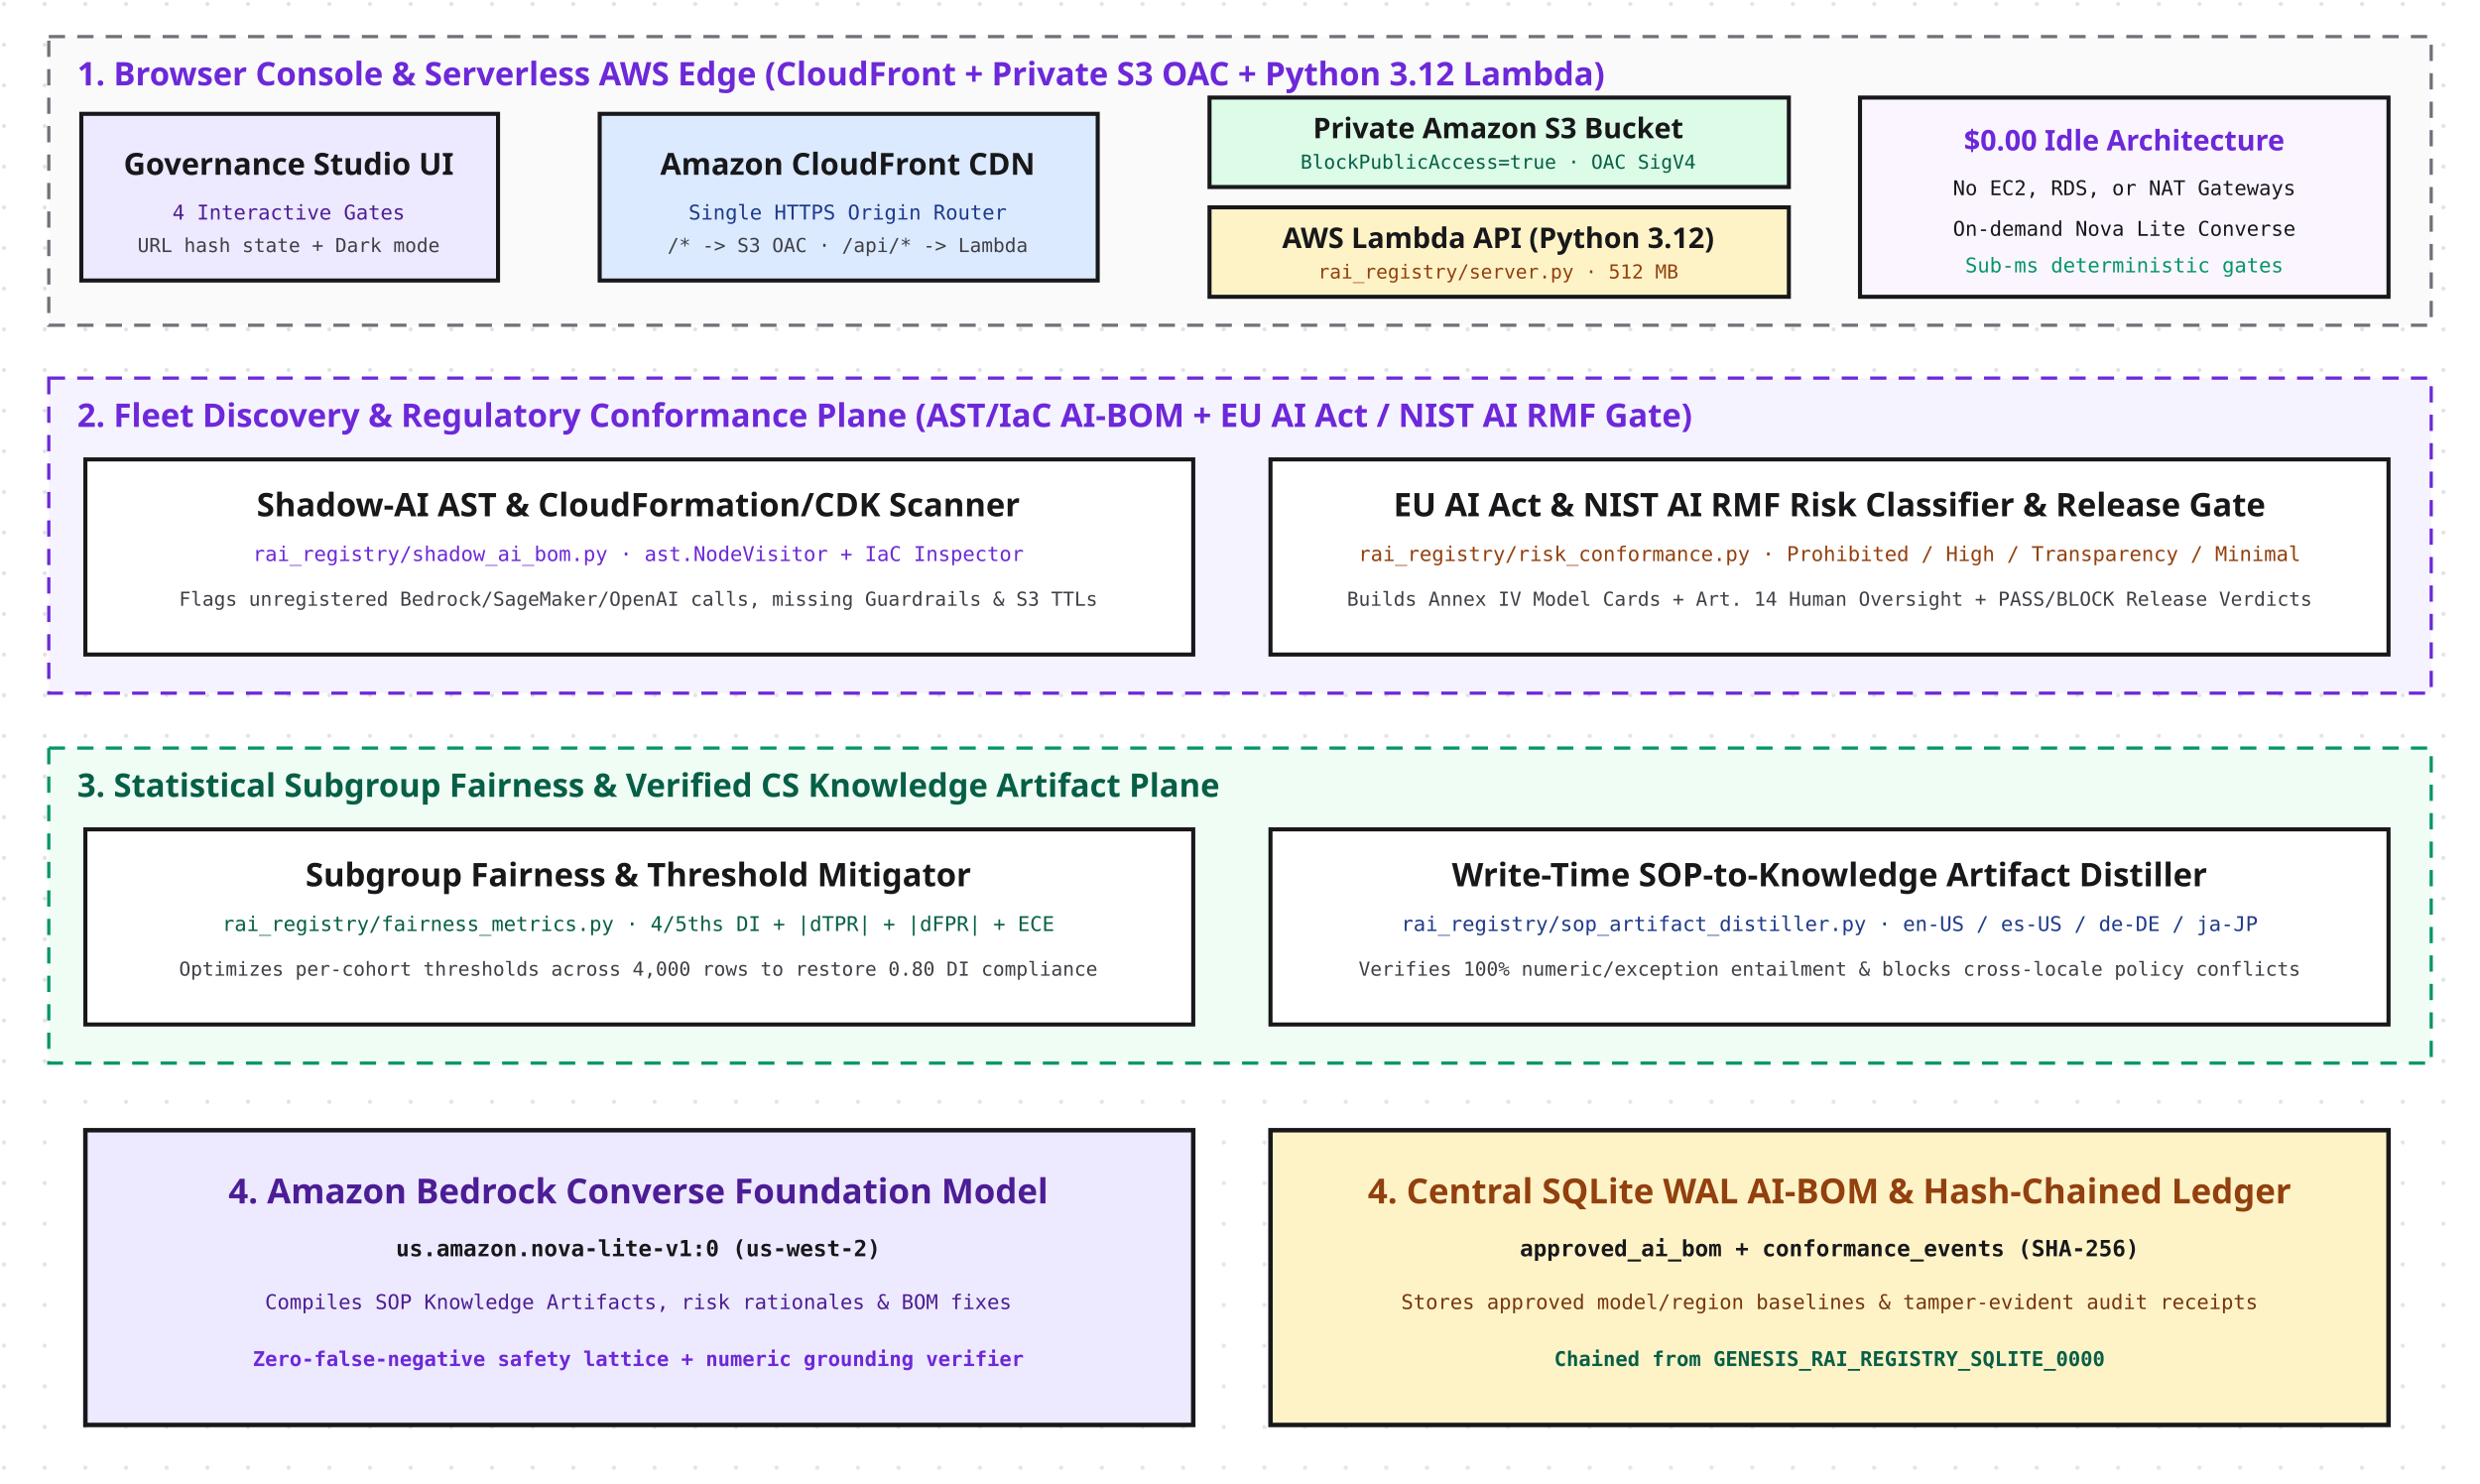
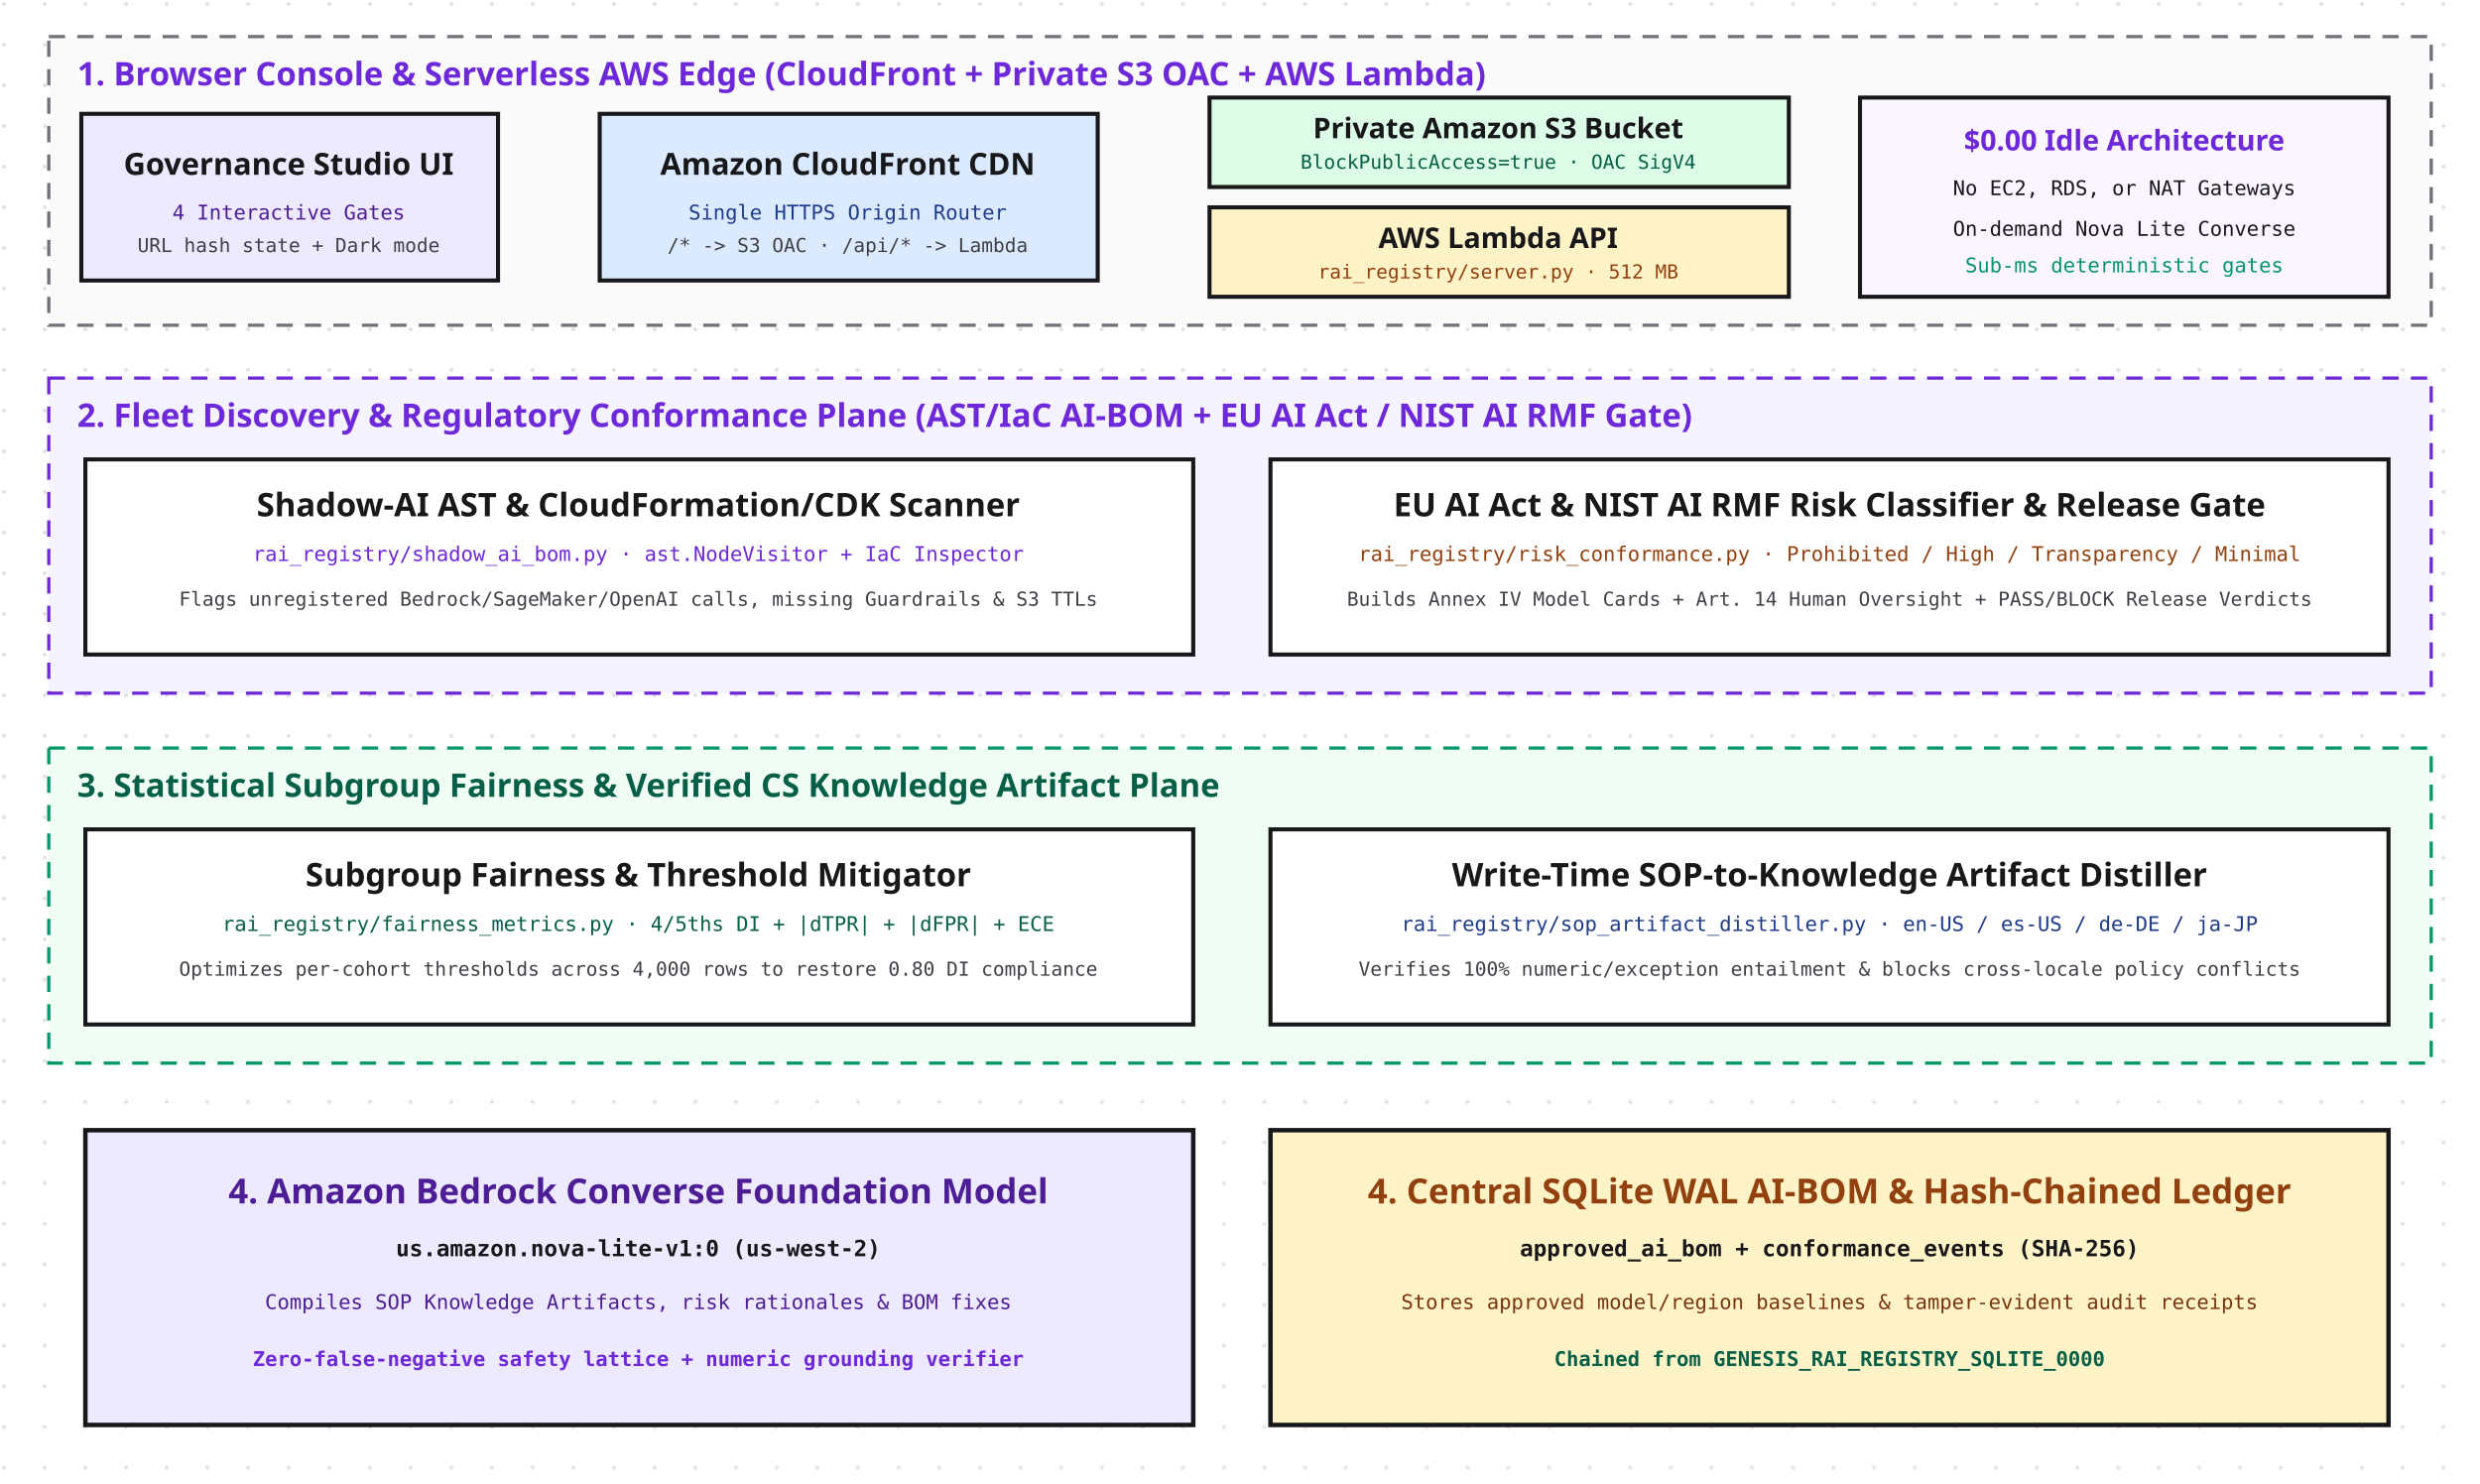
<svg xmlns="http://www.w3.org/2000/svg" viewBox="0 0 1220 730" role="img" aria-label="ResponsibleAIRegistry System Architecture">
  <defs>
    <pattern id="dotGrid" width="20" height="20" patternUnits="userSpaceOnUse">
      <circle cx="2" cy="2" r="1" fill="#D4D4D8" />
    </pattern>
  </defs>
  <rect x="0" y="0" width="1220" height="730" fill="#FFFFFF" />
  <rect x="0" y="0" width="1220" height="730" fill="url(#dotGrid)" opacity="0.68" />
  <rect x="24" y="18" width="1172" height="142" fill="#FAFAFA" stroke="#71717A" stroke-width="1.6" stroke-dasharray="8 6" />
-   <text x="38" y="42" font-family="sans-serif" font-size="16" font-weight="800" fill="#6D28D9">1. Browser Console &amp; Serverless AWS Edge (CloudFront + Private S3 OAC + Python 3.12 Lambda)</text>
+   <text x="38" y="42" font-family="sans-serif" font-size="16" font-weight="800" fill="#6D28D9">1. Browser Console &amp; Serverless AWS Edge (CloudFront + Private S3 OAC + AWS Lambda)</text>
  <rect x="40" y="56" width="205" height="82" fill="#EDE9FE" stroke="#18181B" stroke-width="2" />
  <text x="142" y="86" text-anchor="middle" font-family="sans-serif" font-size="15" font-weight="800" fill="#18181B">Governance Studio UI</text>
  <text x="142" y="108" text-anchor="middle" font-family="monospace" font-size="10" fill="#4C1D95">4 Interactive Gates</text>
  <text x="142" y="124" text-anchor="middle" font-family="monospace" font-size="9.5" fill="#3F3F46">URL hash state + Dark mode</text>
  <rect x="295" y="56" width="245" height="82" fill="#DBEAFE" stroke="#18181B" stroke-width="2" />
  <text x="417" y="86" text-anchor="middle" font-family="sans-serif" font-size="15" font-weight="800" fill="#18181B">Amazon CloudFront CDN</text>
  <text x="417" y="108" text-anchor="middle" font-family="monospace" font-size="10" fill="#1E3A8A">Single HTTPS Origin Router</text>
  <text x="417" y="124" text-anchor="middle" font-family="monospace" font-size="9.5" fill="#3F3F46">/* -&gt; S3 OAC · /api/* -&gt; Lambda</text>
  <rect x="595" y="48" width="285" height="44" fill="#DCFCE7" stroke="#18181B" stroke-width="2" />
  <text x="737" y="68" text-anchor="middle" font-family="sans-serif" font-size="14" font-weight="800" fill="#18181B">Private Amazon S3 Bucket</text>
  <text x="737" y="83" text-anchor="middle" font-family="monospace" font-size="9.5" fill="#065F46">BlockPublicAccess=true · OAC SigV4</text>
  <rect x="595" y="102" width="285" height="44" fill="#FEF3C7" stroke="#18181B" stroke-width="2" />
-   <text x="737" y="122" text-anchor="middle" font-family="sans-serif" font-size="14" font-weight="800" fill="#18181B">AWS Lambda API (Python 3.12)</text>
+   <text x="737" y="122" text-anchor="middle" font-family="sans-serif" font-size="14" font-weight="800" fill="#18181B">AWS Lambda API</text>
  <text x="737" y="137" text-anchor="middle" font-family="monospace" font-size="9.5" fill="#92400E">rai_registry/server.py · 512 MB</text>
  <rect x="915" y="48" width="260" height="98" fill="#FAF5FF" stroke="#18181B" stroke-width="2" />
  <text x="1045" y="74" text-anchor="middle" font-family="sans-serif" font-size="14" font-weight="800" fill="#6D28D9">$0.00 Idle Architecture</text>
  <text x="1045" y="96" text-anchor="middle" font-family="monospace" font-size="10" fill="#18181B">No EC2, RDS, or NAT Gateways</text>
  <text x="1045" y="116" text-anchor="middle" font-family="monospace" font-size="10" fill="#18181B">On-demand Nova Lite Converse</text>
  <text x="1045" y="134" text-anchor="middle" font-family="monospace" font-size="10" fill="#059669">Sub-ms deterministic gates</text>
  <rect x="24" y="186" width="1172" height="155" fill="#F5F3FF" stroke="#6D28D9" stroke-width="1.6" stroke-dasharray="8 6" />
  <text x="38" y="210" font-family="sans-serif" font-size="16" font-weight="800" fill="#6D28D9">2. Fleet Discovery &amp; Regulatory Conformance Plane (AST/IaC AI-BOM + EU AI Act / NIST AI RMF Gate)</text>
  <rect x="42" y="226" width="545" height="96" fill="#FFFFFF" stroke="#18181B" stroke-width="2" />
  <text x="314" y="254" text-anchor="middle" font-family="sans-serif" font-size="16" font-weight="800" fill="#18181B">Shadow-AI AST &amp; CloudFormation/CDK Scanner</text>
  <text x="314" y="276" text-anchor="middle" font-family="monospace" font-size="10" fill="#6D28D9">rai_registry/shadow_ai_bom.py · ast.NodeVisitor + IaC Inspector</text>
  <text x="314" y="298" text-anchor="middle" font-family="monospace" font-size="9.5" fill="#3F3F46">Flags unregistered Bedrock/SageMaker/OpenAI calls, missing Guardrails &amp; S3 TTLs</text>
  <rect x="625" y="226" width="550" height="96" fill="#FFFFFF" stroke="#18181B" stroke-width="2" />
  <text x="900" y="254" text-anchor="middle" font-family="sans-serif" font-size="16" font-weight="800" fill="#18181B">EU AI Act &amp; NIST AI RMF Risk Classifier &amp; Release Gate</text>
  <text x="900" y="276" text-anchor="middle" font-family="monospace" font-size="10" fill="#92400E">rai_registry/risk_conformance.py · Prohibited / High / Transparency / Minimal</text>
  <text x="900" y="298" text-anchor="middle" font-family="monospace" font-size="9.5" fill="#3F3F46">Builds Annex IV Model Cards + Art. 14 Human Oversight + PASS/BLOCK Release Verdicts</text>
  <rect x="24" y="368" width="1172" height="155" fill="#F0FDF4" stroke="#059669" stroke-width="1.6" stroke-dasharray="8 6" />
  <text x="38" y="392" font-family="sans-serif" font-size="16" font-weight="800" fill="#065F46">3. Statistical Subgroup Fairness &amp; Verified CS Knowledge Artifact Plane</text>
  <rect x="42" y="408" width="545" height="96" fill="#FFFFFF" stroke="#18181B" stroke-width="2" />
  <text x="314" y="436" text-anchor="middle" font-family="sans-serif" font-size="16" font-weight="800" fill="#18181B">Subgroup Fairness &amp; Threshold Mitigator</text>
  <text x="314" y="458" text-anchor="middle" font-family="monospace" font-size="10" fill="#065F46">rai_registry/fairness_metrics.py · 4/5ths DI + |dTPR| + |dFPR| + ECE</text>
  <text x="314" y="480" text-anchor="middle" font-family="monospace" font-size="9.5" fill="#3F3F46">Optimizes per-cohort thresholds across 4,000 rows to restore 0.80 DI compliance</text>
  <rect x="625" y="408" width="550" height="96" fill="#FFFFFF" stroke="#18181B" stroke-width="2" />
  <text x="900" y="436" text-anchor="middle" font-family="sans-serif" font-size="16" font-weight="800" fill="#18181B">Write-Time SOP-to-Knowledge Artifact Distiller</text>
  <text x="900" y="458" text-anchor="middle" font-family="monospace" font-size="10" fill="#1E3A8A">rai_registry/sop_artifact_distiller.py · en-US / es-US / de-DE / ja-JP</text>
  <text x="900" y="480" text-anchor="middle" font-family="monospace" font-size="9.5" fill="#3F3F46">Verifies 100% numeric/exception entailment &amp; blocks cross-locale policy conflicts</text>
  <rect x="42" y="556" width="545" height="145" fill="#EDE9FE" stroke="#18181B" stroke-width="2.2" />
  <text x="314" y="592" text-anchor="middle" font-family="sans-serif" font-size="17" font-weight="800" fill="#4C1D95">4. Amazon Bedrock Converse Foundation Model</text>
  <text x="314" y="618" text-anchor="middle" font-family="monospace" font-size="11" font-weight="700" fill="#18181B">us.amazon.nova-lite-v1:0 (us-west-2)</text>
  <text x="314" y="644" text-anchor="middle" font-family="monospace" font-size="10" fill="#4C1D95">Compiles SOP Knowledge Artifacts, risk rationales &amp; BOM fixes</text>
  <text x="314" y="672" text-anchor="middle" font-family="monospace" font-size="10" font-weight="700" fill="#6D28D9">Zero-false-negative safety lattice + numeric grounding verifier</text>
  <rect x="625" y="556" width="550" height="145" fill="#FEF3C7" stroke="#18181B" stroke-width="2.2" />
  <text x="900" y="592" text-anchor="middle" font-family="sans-serif" font-size="17" font-weight="800" fill="#92400E">4. Central SQLite WAL AI-BOM &amp; Hash-Chained Ledger</text>
  <text x="900" y="618" text-anchor="middle" font-family="monospace" font-size="11" font-weight="700" fill="#18181B">approved_ai_bom + conformance_events (SHA-256)</text>
  <text x="900" y="644" text-anchor="middle" font-family="monospace" font-size="10" fill="#78350F">Stores approved model/region baselines &amp; tamper-evident audit receipts</text>
  <text x="900" y="672" text-anchor="middle" font-family="monospace" font-size="10" font-weight="700" fill="#065F46">Chained from GENESIS_RAI_REGISTRY_SQLITE_0000</text>
</svg>
